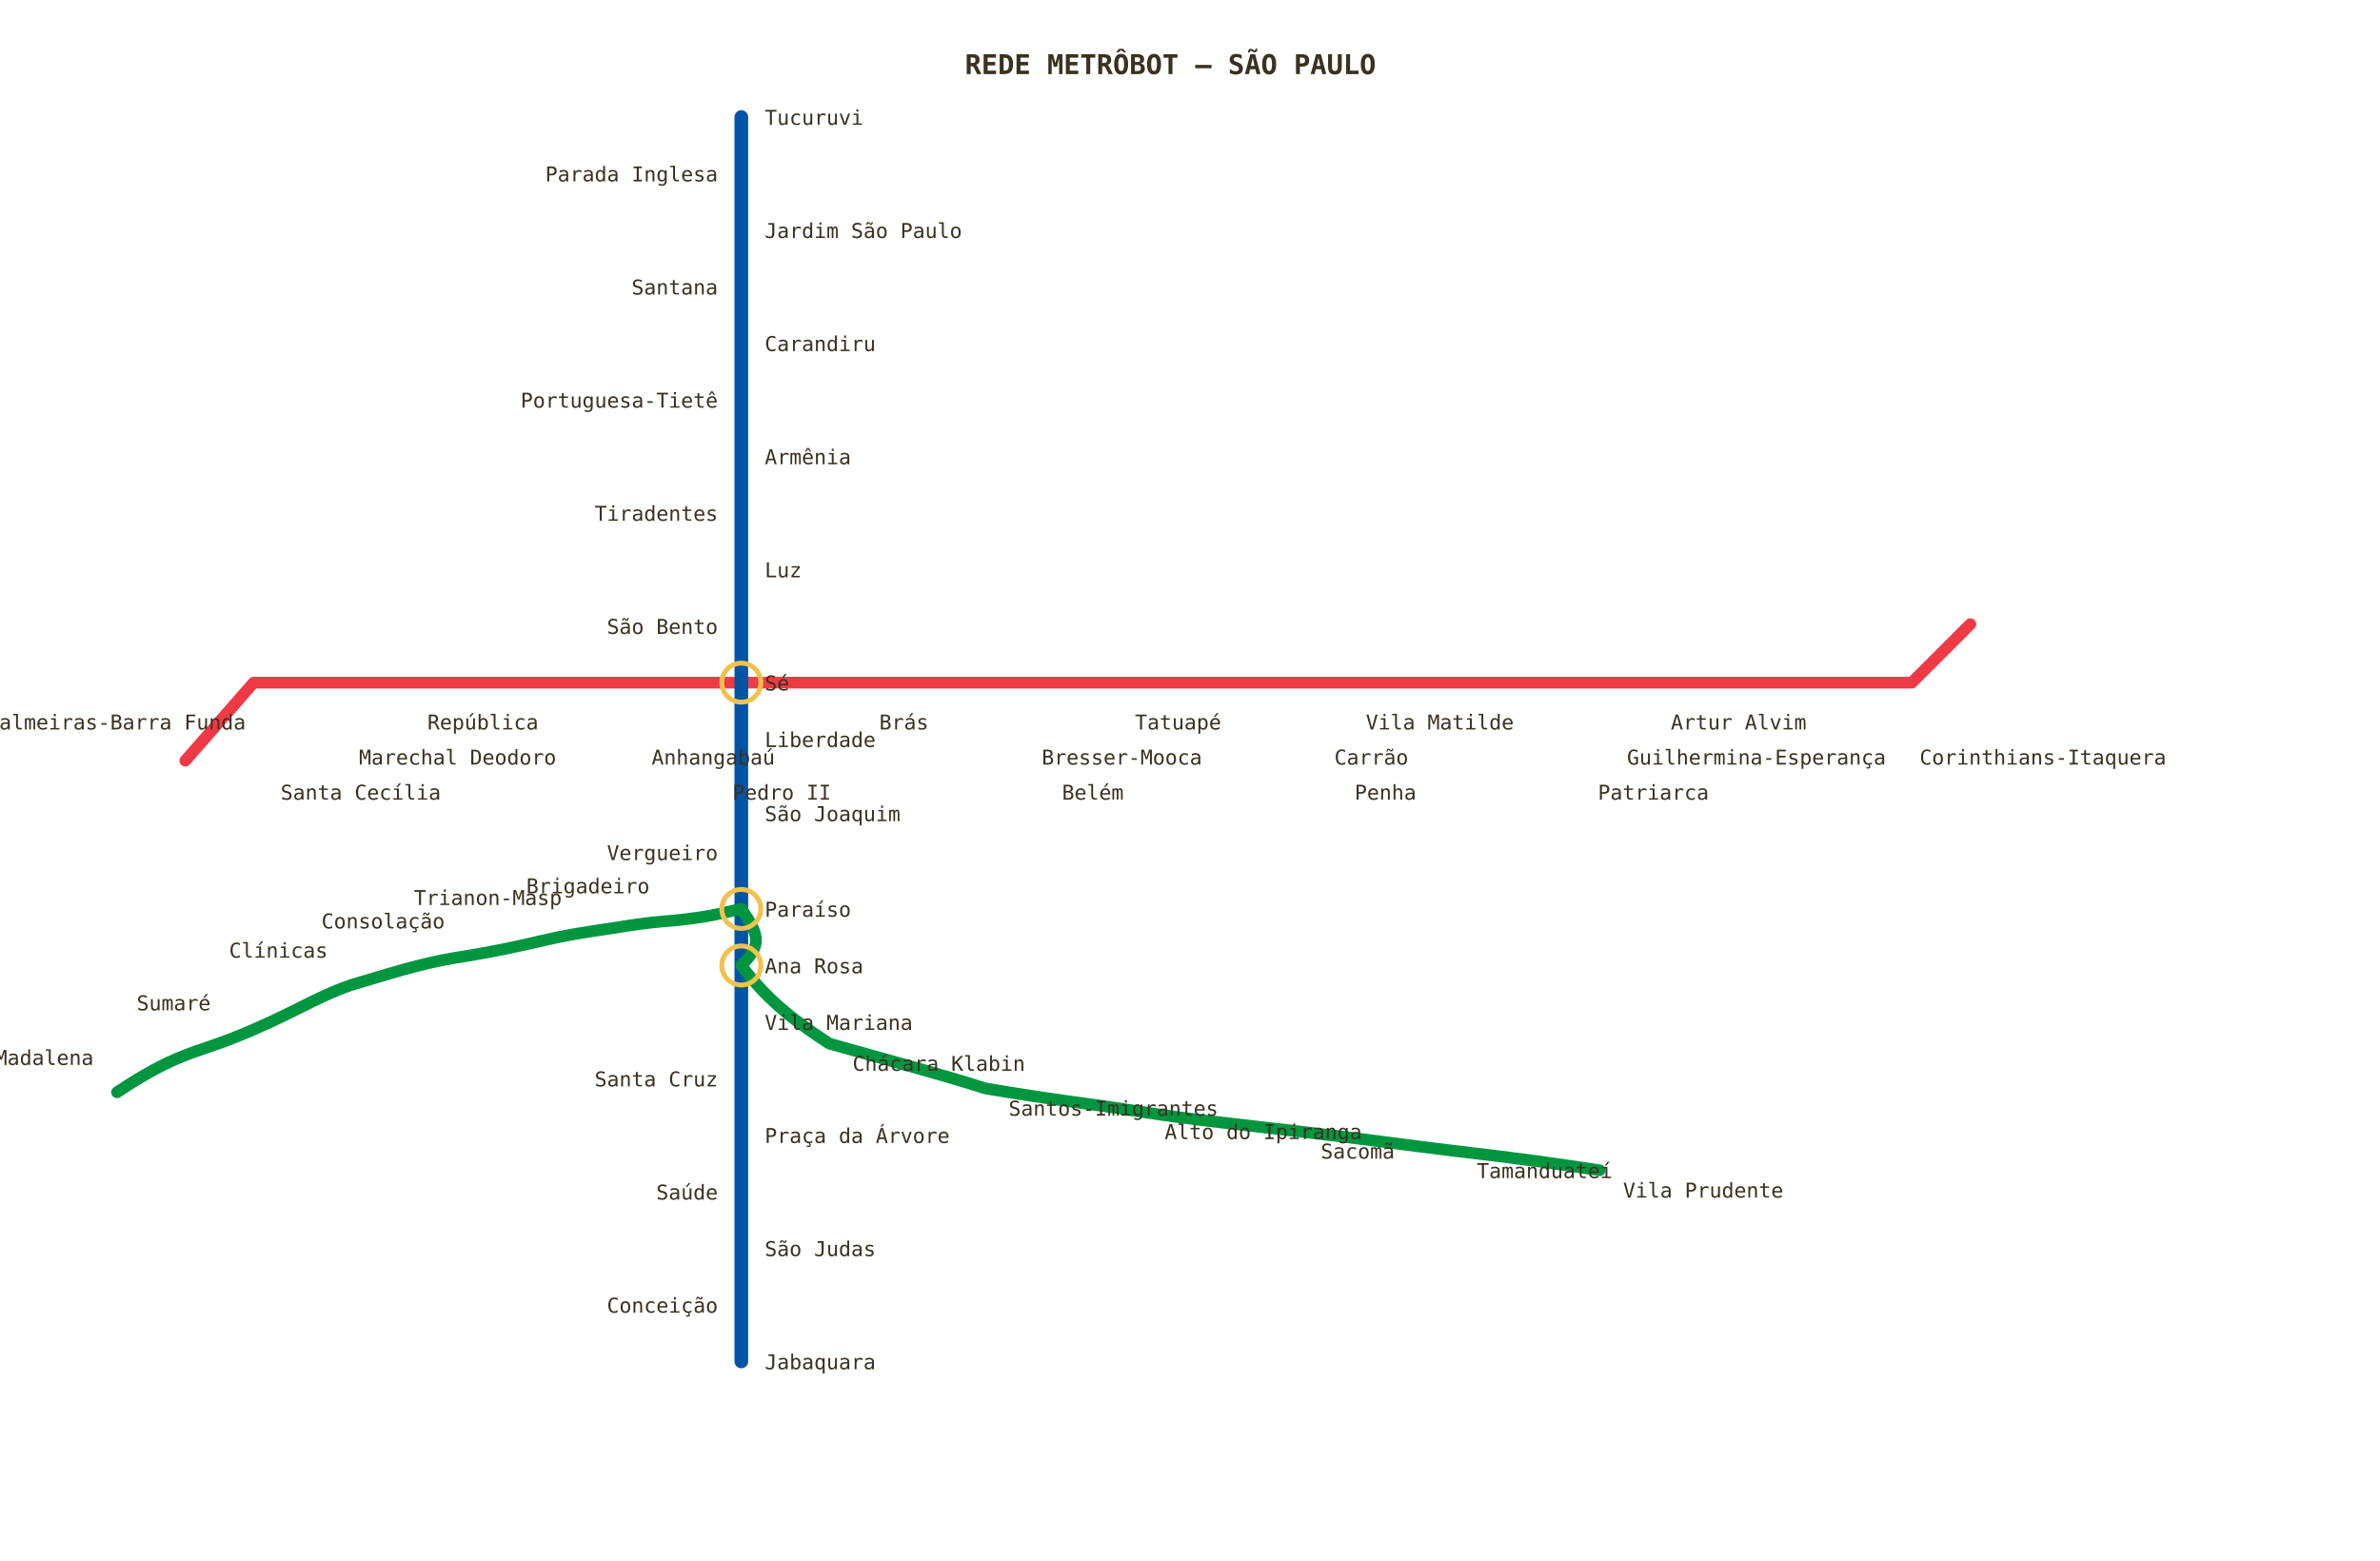
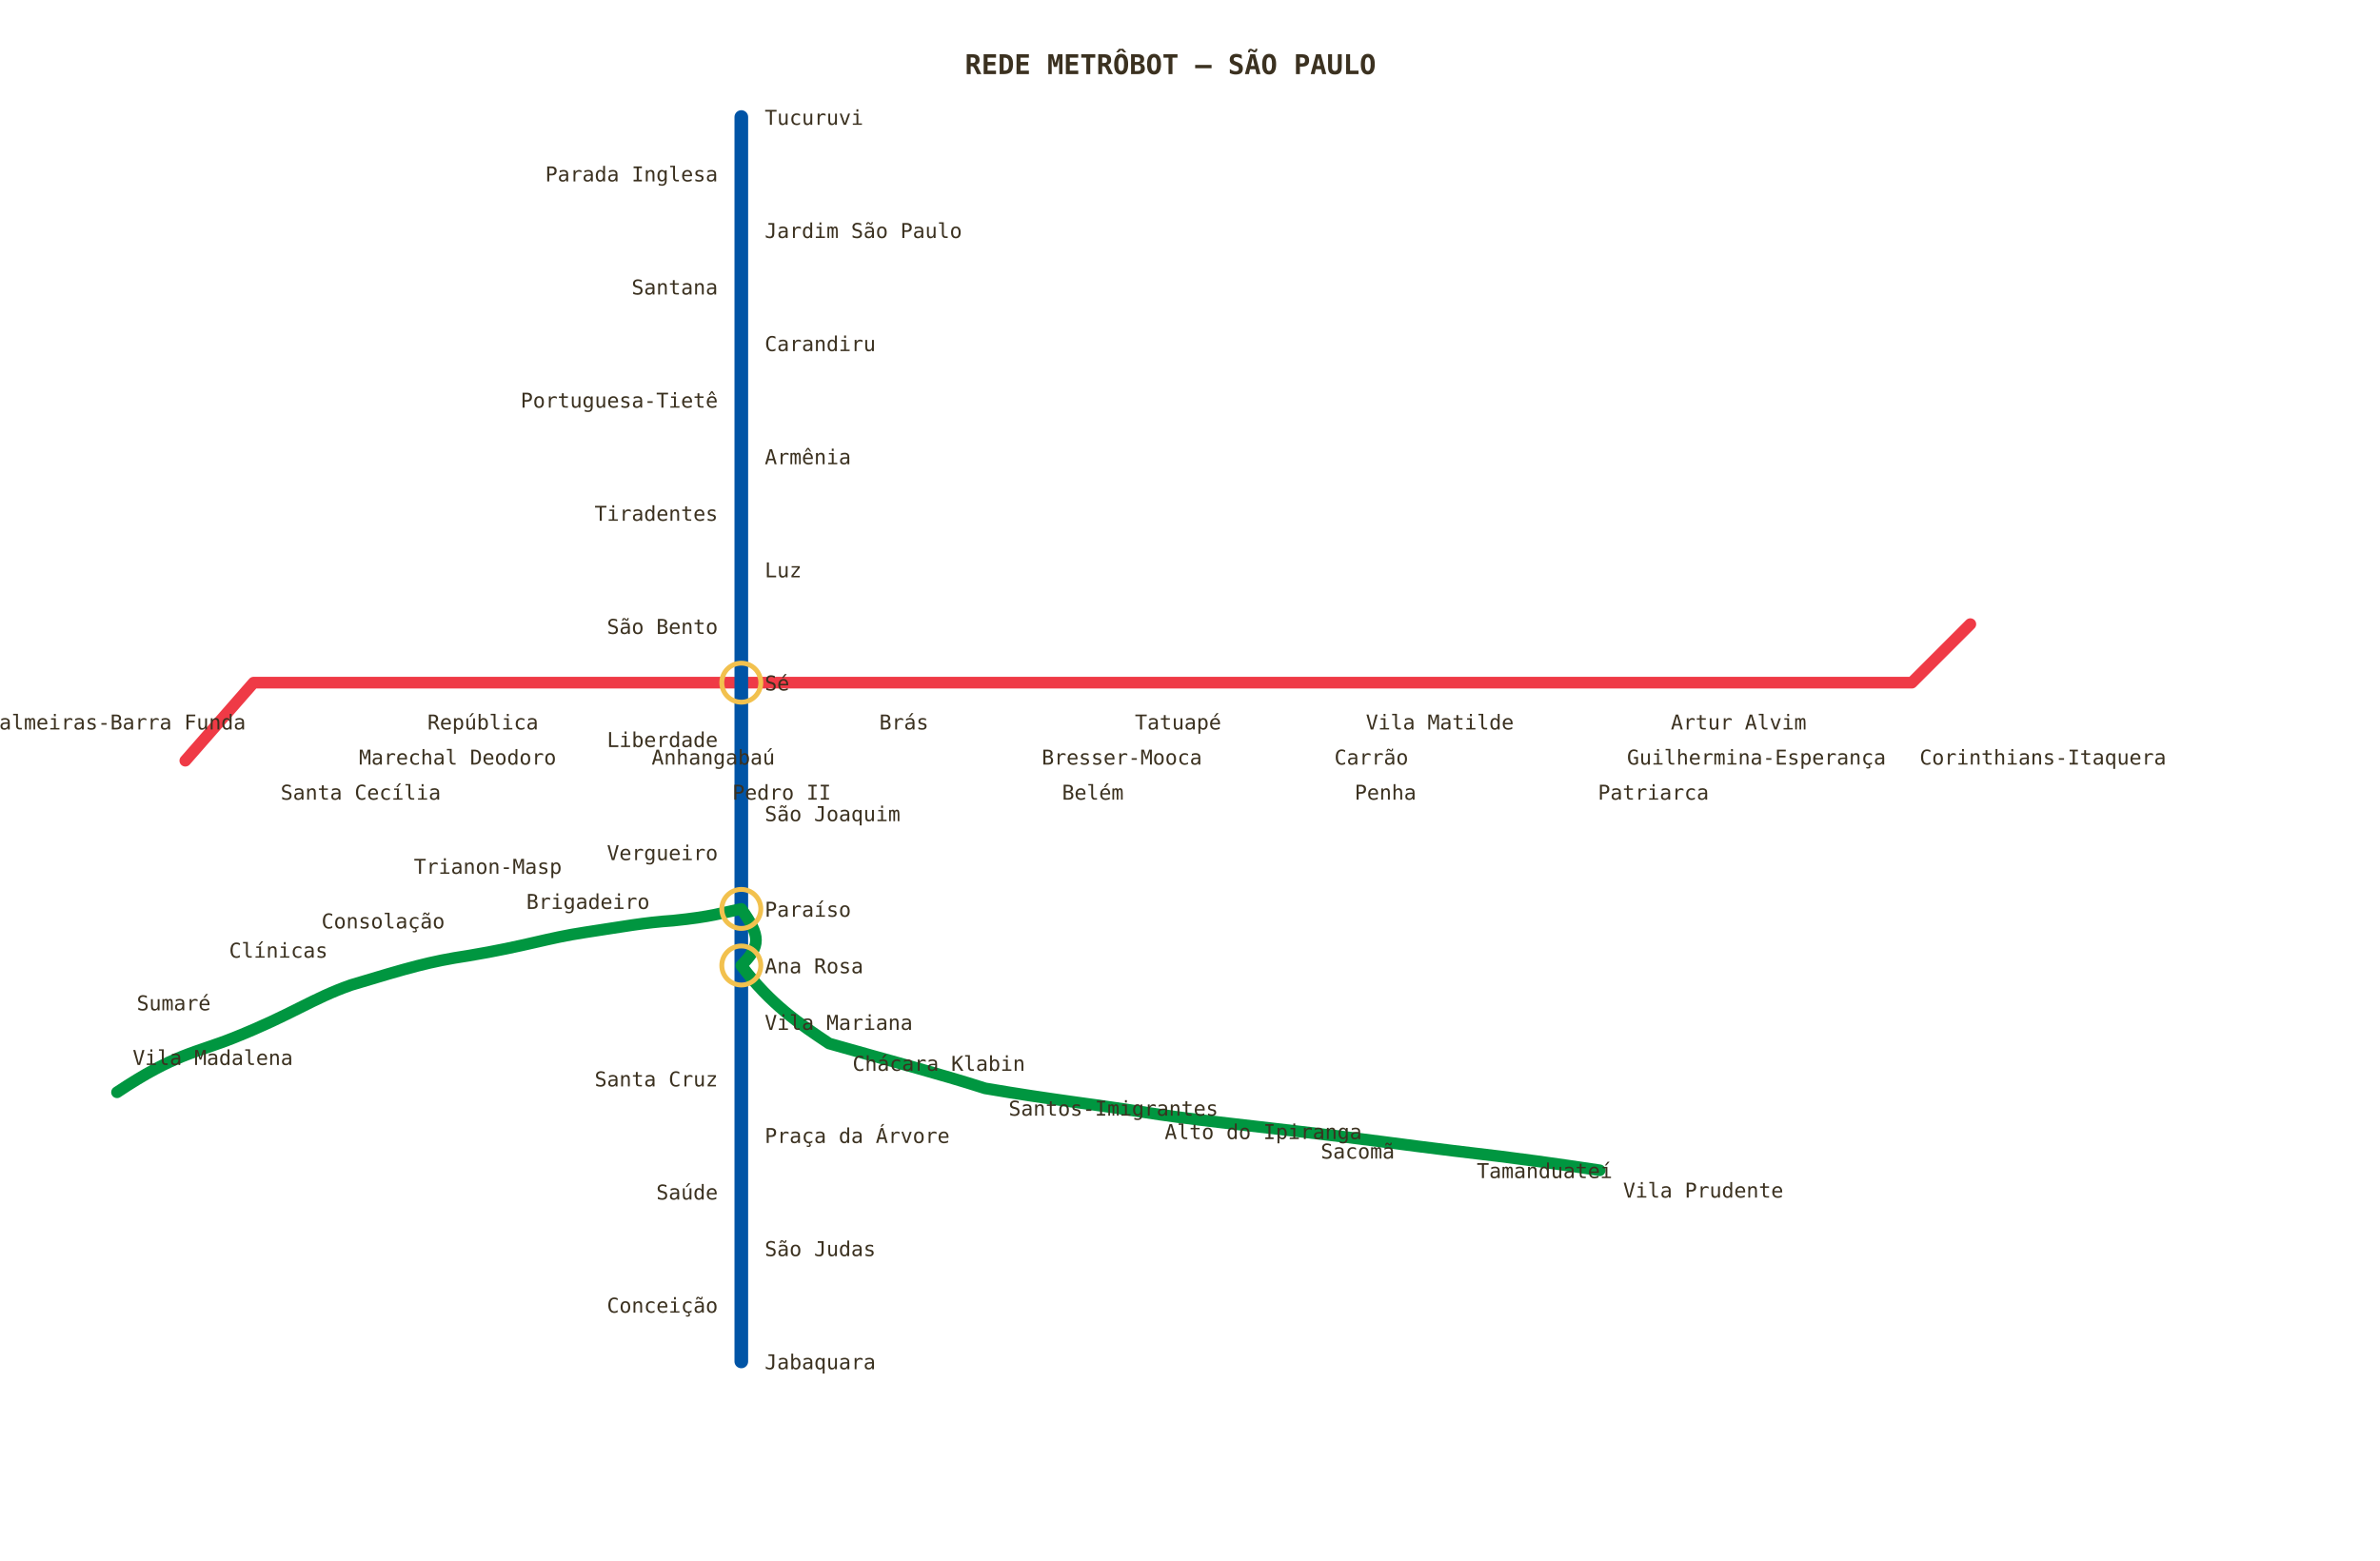
<svg xmlns="http://www.w3.org/2000/svg" class="mapa-svg" viewBox="0 0 1220 800" role="img" aria-label="Mapa do Metrô de São Paulo — Linhas 1-Azul, 2-Verde e 3-Vermelha">
-   <style>
- .linha{fill:none;stroke-linecap:round;stroke-linejoin:round}
- .linha.l1{stroke:#0054A6;stroke-width:7}
- .linha.l2{stroke:#009640;stroke-width:6}
- .linha.l3{stroke:#EF3A46;stroke-width:6}
- .estacao .bolha{fill:#E4D8B8;stroke:#8A6B4A;stroke-width:1.5}
- .hub .anel{fill:none;stroke:#F2C14E;stroke-width:2.5}
- .rota{fill:none}
- text{font-family:monospace;font-size:10.5px;fill:#3b3120}
- </style>
+   <style>.linha{fill:none;stroke-linecap:round;stroke-linejoin:round}.linha.l1{stroke:#0054A6;stroke-width:7}.linha.l2{stroke:#009640;stroke-width:6}.linha.l3{stroke:#EF3A46;stroke-width:6}.estacao .bolha{fill:#E4D8B8;stroke:#8A6B4A;stroke-width:1.5}.hub .anel{fill:none;stroke:#F2C14E;stroke-width:2.5}.rota{fill:none}text{font-family:monospace;font-size:10.5px;fill:#3b3120}</style>
  <text x="600" y="38" text-anchor="middle" style="font-size:14px;font-weight:bold">REDE METRÔBOT — SÃO PAULO</text>
  <path class="linha l3" d="M95 390 L130 350 H980 L1010 320" />
  <path class="linha l1" d="M380 60 V698" />
  <path class="linha l2" d="M60 560 C90 540 100 540 120 532 C150 520 160 512 180 505 C210 496 220 493 240 490 C270 485 280 481 300 478 C320 475 330 473 345 472 C365 470 370 468 380 466 C390 480 390 485 380 495 C395 515 410 525 425 535 C460 545 480 550 505 558 C540 564 560 566 585 570 C610 574 640 577 665 580 C700 584 720 587 745 590 C780 594 800 597 820 600" />
  <g>
    <g class="estacao" data-linha="1" data-nome="Tucuruvi">
      <circle class="bolha" cx="380" cy="60" />
      <text x="392" y="64">Tucuruvi</text>
    </g>
    <g class="estacao" data-linha="1" data-nome="Parada Inglesa">
      <circle class="bolha" cx="380" cy="89" />
      <text x="368" y="93" text-anchor="end">Parada Inglesa</text>
    </g>
    <g class="estacao" data-linha="1" data-nome="Jardim São Paulo">
      <circle class="bolha" cx="380" cy="118" />
      <text x="392" y="122">Jardim São Paulo</text>
    </g>
    <g class="estacao" data-linha="1" data-nome="Santana">
      <circle class="bolha" cx="380" cy="147" />
      <text x="368" y="151" text-anchor="end">Santana</text>
    </g>
    <g class="estacao" data-linha="1" data-nome="Carandiru">
      <circle class="bolha" cx="380" cy="176" />
      <text x="392" y="180">Carandiru</text>
    </g>
    <g class="estacao" data-linha="1" data-nome="Portuguesa-Tietê">
      <circle class="bolha" cx="380" cy="205" />
      <text x="368" y="209" text-anchor="end">Portuguesa-Tietê</text>
    </g>
    <g class="estacao" data-linha="1" data-nome="Armênia">
      <circle class="bolha" cx="380" cy="234" />
      <text x="392" y="238">Armênia</text>
    </g>
    <g class="estacao" data-linha="1" data-nome="Tiradentes">
      <circle class="bolha" cx="380" cy="263" />
      <text x="368" y="267" text-anchor="end">Tiradentes</text>
    </g>
    <g class="estacao" data-linha="1" data-nome="Luz">
      <circle class="bolha" cx="380" cy="292" />
      <text x="392" y="296">Luz</text>
    </g>
    <g class="estacao" data-linha="1" data-nome="São Bento">
      <circle class="bolha" cx="380" cy="321" />
      <text x="368" y="325" text-anchor="end">São Bento</text>
    </g>
    <g class="estacao hub" data-linha="1" data-nome="Sé" data-hub="true">
      <circle class="anel" cx="380" cy="350" r="10" />
      <circle class="bolha" cx="380" cy="350" />
      <text x="392" y="354">Sé</text>
    </g>
    <g class="estacao" data-linha="1" data-nome="Liberdade">
      <circle class="bolha" cx="380" cy="379" />
-       <text x="392" y="383">Liberdade</text>
+       <text x="368" y="383" text-anchor="end">Liberdade</text>
    </g>
    <g class="estacao" data-linha="1" data-nome="São Joaquim">
      <circle class="bolha" cx="380" cy="408" />
      <text x="392" y="421">São Joaquim</text>
    </g>
    <g class="estacao" data-linha="1" data-nome="Vergueiro">
      <circle class="bolha" cx="380" cy="437" />
      <text x="368" y="441" text-anchor="end">Vergueiro</text>
    </g>
    <g class="estacao hub" data-linha="1" data-nome="Paraíso" data-hub="true">
      <circle class="anel" cx="380" cy="466" r="10" />
      <circle class="bolha" cx="380" cy="466" />
      <text x="392" y="470">Paraíso</text>
    </g>
    <g class="estacao hub" data-linha="1" data-nome="Ana Rosa" data-hub="true">
      <circle class="anel" cx="380" cy="495" r="10" />
      <circle class="bolha" cx="380" cy="495" />
      <text x="392" y="499">Ana Rosa</text>
    </g>
    <g class="estacao" data-linha="1" data-nome="Vila Mariana">
      <circle class="bolha" cx="380" cy="524" />
      <text x="392" y="528">Vila Mariana</text>
    </g>
    <g class="estacao" data-linha="1" data-nome="Santa Cruz">
      <circle class="bolha" cx="380" cy="553" />
      <text x="368" y="557" text-anchor="end">Santa Cruz</text>
    </g>
    <g class="estacao" data-linha="1" data-nome="Praça da Árvore">
      <circle class="bolha" cx="380" cy="582" />
      <text x="392" y="586">Praça da Árvore</text>
    </g>
    <g class="estacao" data-linha="1" data-nome="Saúde">
      <circle class="bolha" cx="380" cy="611" />
      <text x="368" y="615" text-anchor="end">Saúde</text>
    </g>
    <g class="estacao" data-linha="1" data-nome="São Judas">
      <circle class="bolha" cx="380" cy="640" />
      <text x="392" y="644">São Judas</text>
    </g>
    <g class="estacao" data-linha="1" data-nome="Conceição">
      <circle class="bolha" cx="380" cy="669" />
      <text x="368" y="673" text-anchor="end">Conceição</text>
    </g>
    <g class="estacao" data-linha="1" data-nome="Jabaquara">
      <circle class="bolha" cx="380" cy="698" />
      <text x="392" y="702">Jabaquara</text>
    </g>
  </g>
  <g>
    <g class="estacao" data-linha="3" data-nome="Palmeiras-Barra Funda">
      <circle class="bolha" cx="130" cy="350" />
      <text x="126" y="374" text-anchor="end">Palmeiras-Barra Funda</text>
    </g>
    <g class="estacao" data-linha="3" data-nome="Marechal Deodoro">
      <circle class="bolha" cx="180" cy="350" />
      <text x="184" y="392">Marechal Deodoro</text>
    </g>
    <g class="estacao" data-linha="3" data-nome="Santa Cecília">
      <circle class="bolha" cx="230" cy="350" />
      <text x="226" y="410" text-anchor="end">Santa Cecília</text>
    </g>
    <g class="estacao" data-linha="3" data-nome="República">
      <circle class="bolha" cx="280" cy="350" />
      <text x="276" y="374" text-anchor="end">República</text>
    </g>
    <g class="estacao" data-linha="3" data-nome="Anhangabaú">
      <circle class="bolha" cx="330" cy="350" />
      <text x="334" y="392">Anhangabaú</text>
    </g>
    <g class="estacao" data-linha="3" data-nome="Pedro II">
      <circle class="bolha" cx="430" cy="350" />
      <text x="426" y="410" text-anchor="end">Pedro II</text>
    </g>
    <g class="estacao" data-linha="3" data-nome="Brás">
      <circle class="bolha" cx="480" cy="350" />
      <text x="476" y="374" text-anchor="end">Brás</text>
    </g>
    <g class="estacao" data-linha="3" data-nome="Bresser-Mooca">
      <circle class="bolha" cx="530" cy="350" />
      <text x="534" y="392">Bresser-Mooca</text>
    </g>
    <g class="estacao" data-linha="3" data-nome="Belém">
      <circle class="bolha" cx="580" cy="350" />
      <text x="576" y="410" text-anchor="end">Belém</text>
    </g>
    <g class="estacao" data-linha="3" data-nome="Tatuapé">
      <circle class="bolha" cx="630" cy="350" />
      <text x="626" y="374" text-anchor="end">Tatuapé</text>
    </g>
    <g class="estacao" data-linha="3" data-nome="Carrão">
      <circle class="bolha" cx="680" cy="350" />
      <text x="684" y="392">Carrão</text>
    </g>
    <g class="estacao" data-linha="3" data-nome="Penha">
      <circle class="bolha" cx="730" cy="350" />
      <text x="726" y="410" text-anchor="end">Penha</text>
    </g>
    <g class="estacao" data-linha="3" data-nome="Vila Matilde">
      <circle class="bolha" cx="780" cy="350" />
      <text x="776" y="374" text-anchor="end">Vila Matilde</text>
    </g>
    <g class="estacao" data-linha="3" data-nome="Guilhermina-Esperança">
      <circle class="bolha" cx="830" cy="350" />
      <text x="834" y="392">Guilhermina-Esperança</text>
    </g>
    <g class="estacao" data-linha="3" data-nome="Patriarca">
      <circle class="bolha" cx="880" cy="350" />
      <text x="876" y="410" text-anchor="end">Patriarca</text>
    </g>
    <g class="estacao" data-linha="3" data-nome="Artur Alvim">
      <circle class="bolha" cx="930" cy="350" />
      <text x="926" y="374" text-anchor="end">Artur Alvim</text>
    </g>
    <g class="estacao" data-linha="3" data-nome="Corinthians-Itaquera">
      <circle class="bolha" cx="980" cy="350" />
      <text x="984" y="392">Corinthians-Itaquera</text>
    </g>
  </g>
  <g>
    <g class="estacao" data-linha="2" data-nome="Vila Madalena">
      <circle class="bolha" cx="60" cy="560" />
-       <text x="48" y="546" text-anchor="end">Vila Madalena</text>
+       <text x="68" y="546" text-anchor="start">Vila Madalena</text>
    </g>
    <g class="estacao" data-linha="2" data-nome="Sumaré">
      <circle class="bolha" cx="120" cy="532" />
      <text x="108" y="518" text-anchor="end">Sumaré</text>
    </g>
    <g class="estacao" data-linha="2" data-nome="Clínicas">
      <circle class="bolha" cx="180" cy="505" />
      <text x="168" y="491" text-anchor="end">Clínicas</text>
    </g>
    <g class="estacao" data-linha="2" data-nome="Consolação">
      <circle class="bolha" cx="240" cy="490" />
      <text x="228" y="476" text-anchor="end">Consolação</text>
    </g>
    <g class="estacao" data-linha="2" data-nome="Trianon-Masp">
      <circle class="bolha" cx="300" cy="478" />
-       <text x="288" y="464" text-anchor="end">Trianon-Masp</text>
+       <text x="288" y="448" text-anchor="end">Trianon-Masp</text>
    </g>
    <g class="estacao" data-linha="2" data-nome="Brigadeiro">
      <circle class="bolha" cx="345" cy="472" />
-       <text x="333" y="458" text-anchor="end">Brigadeiro</text>
+       <text x="333" y="466" text-anchor="end">Brigadeiro</text>
    </g>
    <g class="estacao" data-linha="2" data-nome="Chácara Klabin">
      <circle class="bolha" cx="425" cy="535" />
      <text x="437" y="549">Chácara Klabin</text>
    </g>
    <g class="estacao" data-linha="2" data-nome="Santos-Imigrantes">
      <circle class="bolha" cx="505" cy="558" />
      <text x="517" y="572">Santos-Imigrantes</text>
    </g>
    <g class="estacao" data-linha="2" data-nome="Alto do Ipiranga">
      <circle class="bolha" cx="585" cy="570" />
      <text x="597" y="584">Alto do Ipiranga</text>
    </g>
    <g class="estacao" data-linha="2" data-nome="Sacomã">
      <circle class="bolha" cx="665" cy="580" />
      <text x="677" y="594">Sacomã</text>
    </g>
    <g class="estacao" data-linha="2" data-nome="Tamanduateí">
      <circle class="bolha" cx="745" cy="590" />
      <text x="757" y="604">Tamanduateí</text>
    </g>
    <g class="estacao" data-linha="2" data-nome="Vila Prudente">
      <circle class="bolha" cx="820" cy="600" />
      <text x="832" y="614">Vila Prudente</text>
    </g>
  </g>
  <path class="rota" d="" opacity="0" />
</svg>
